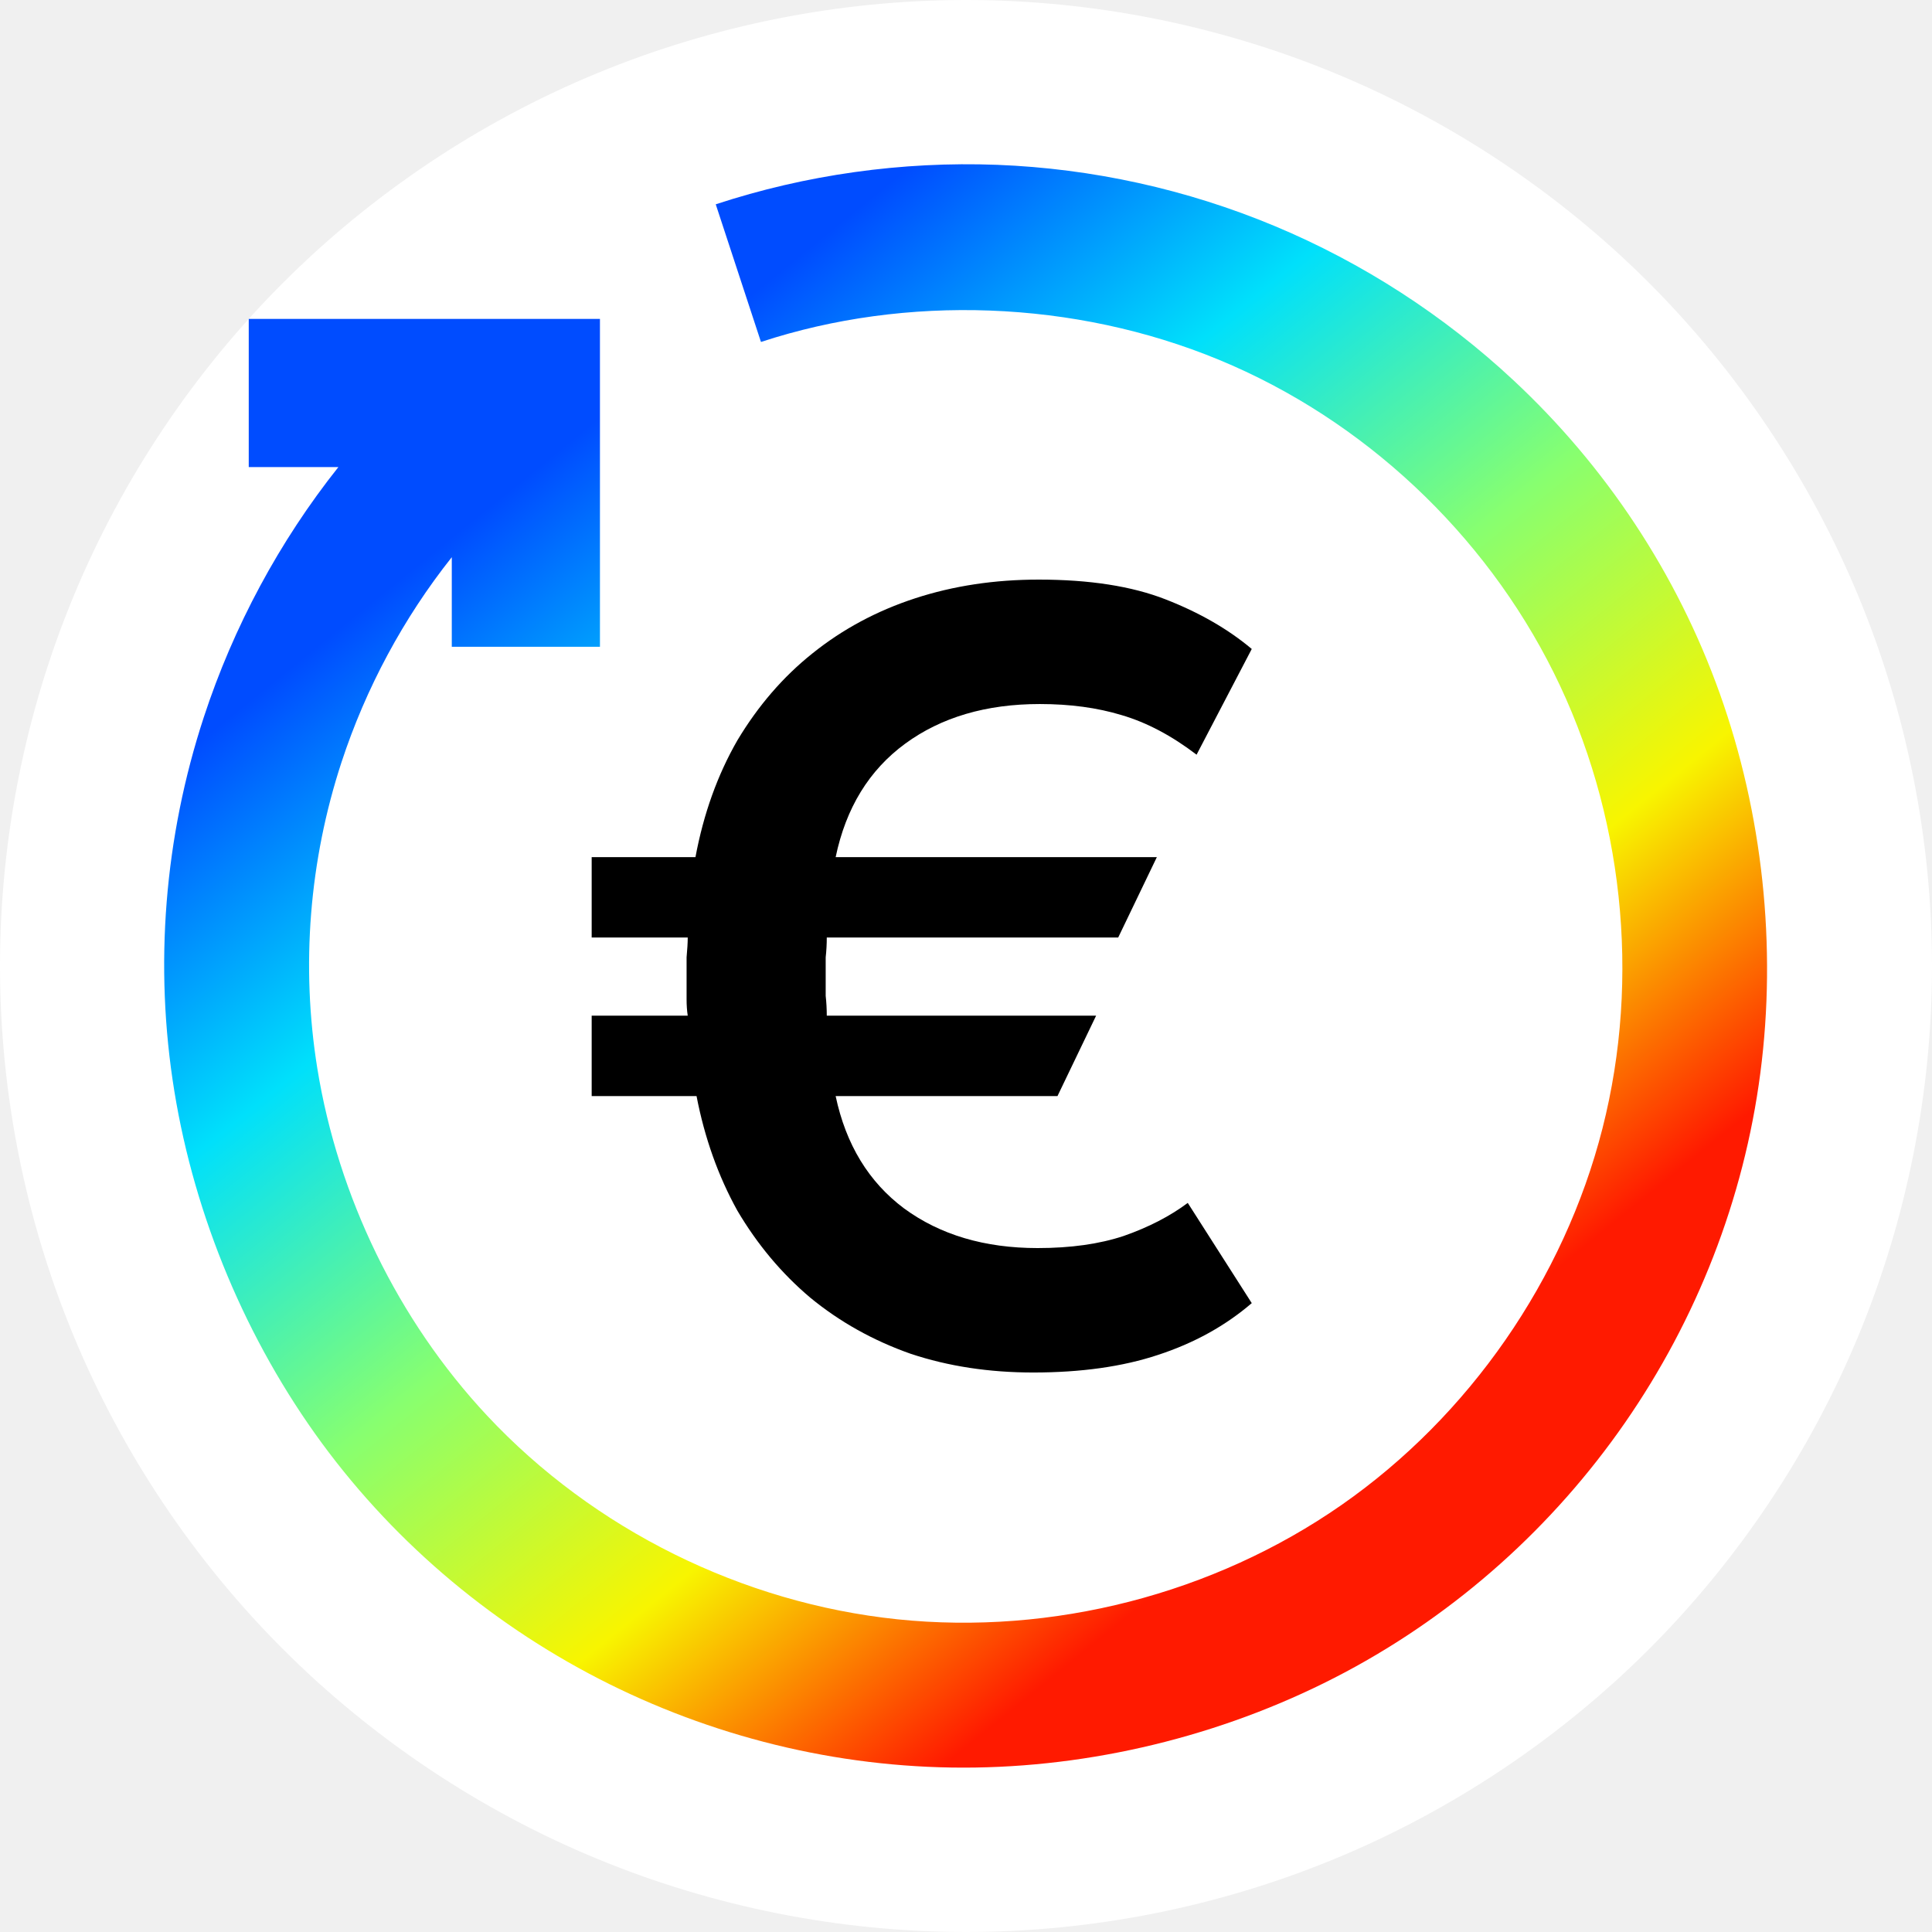
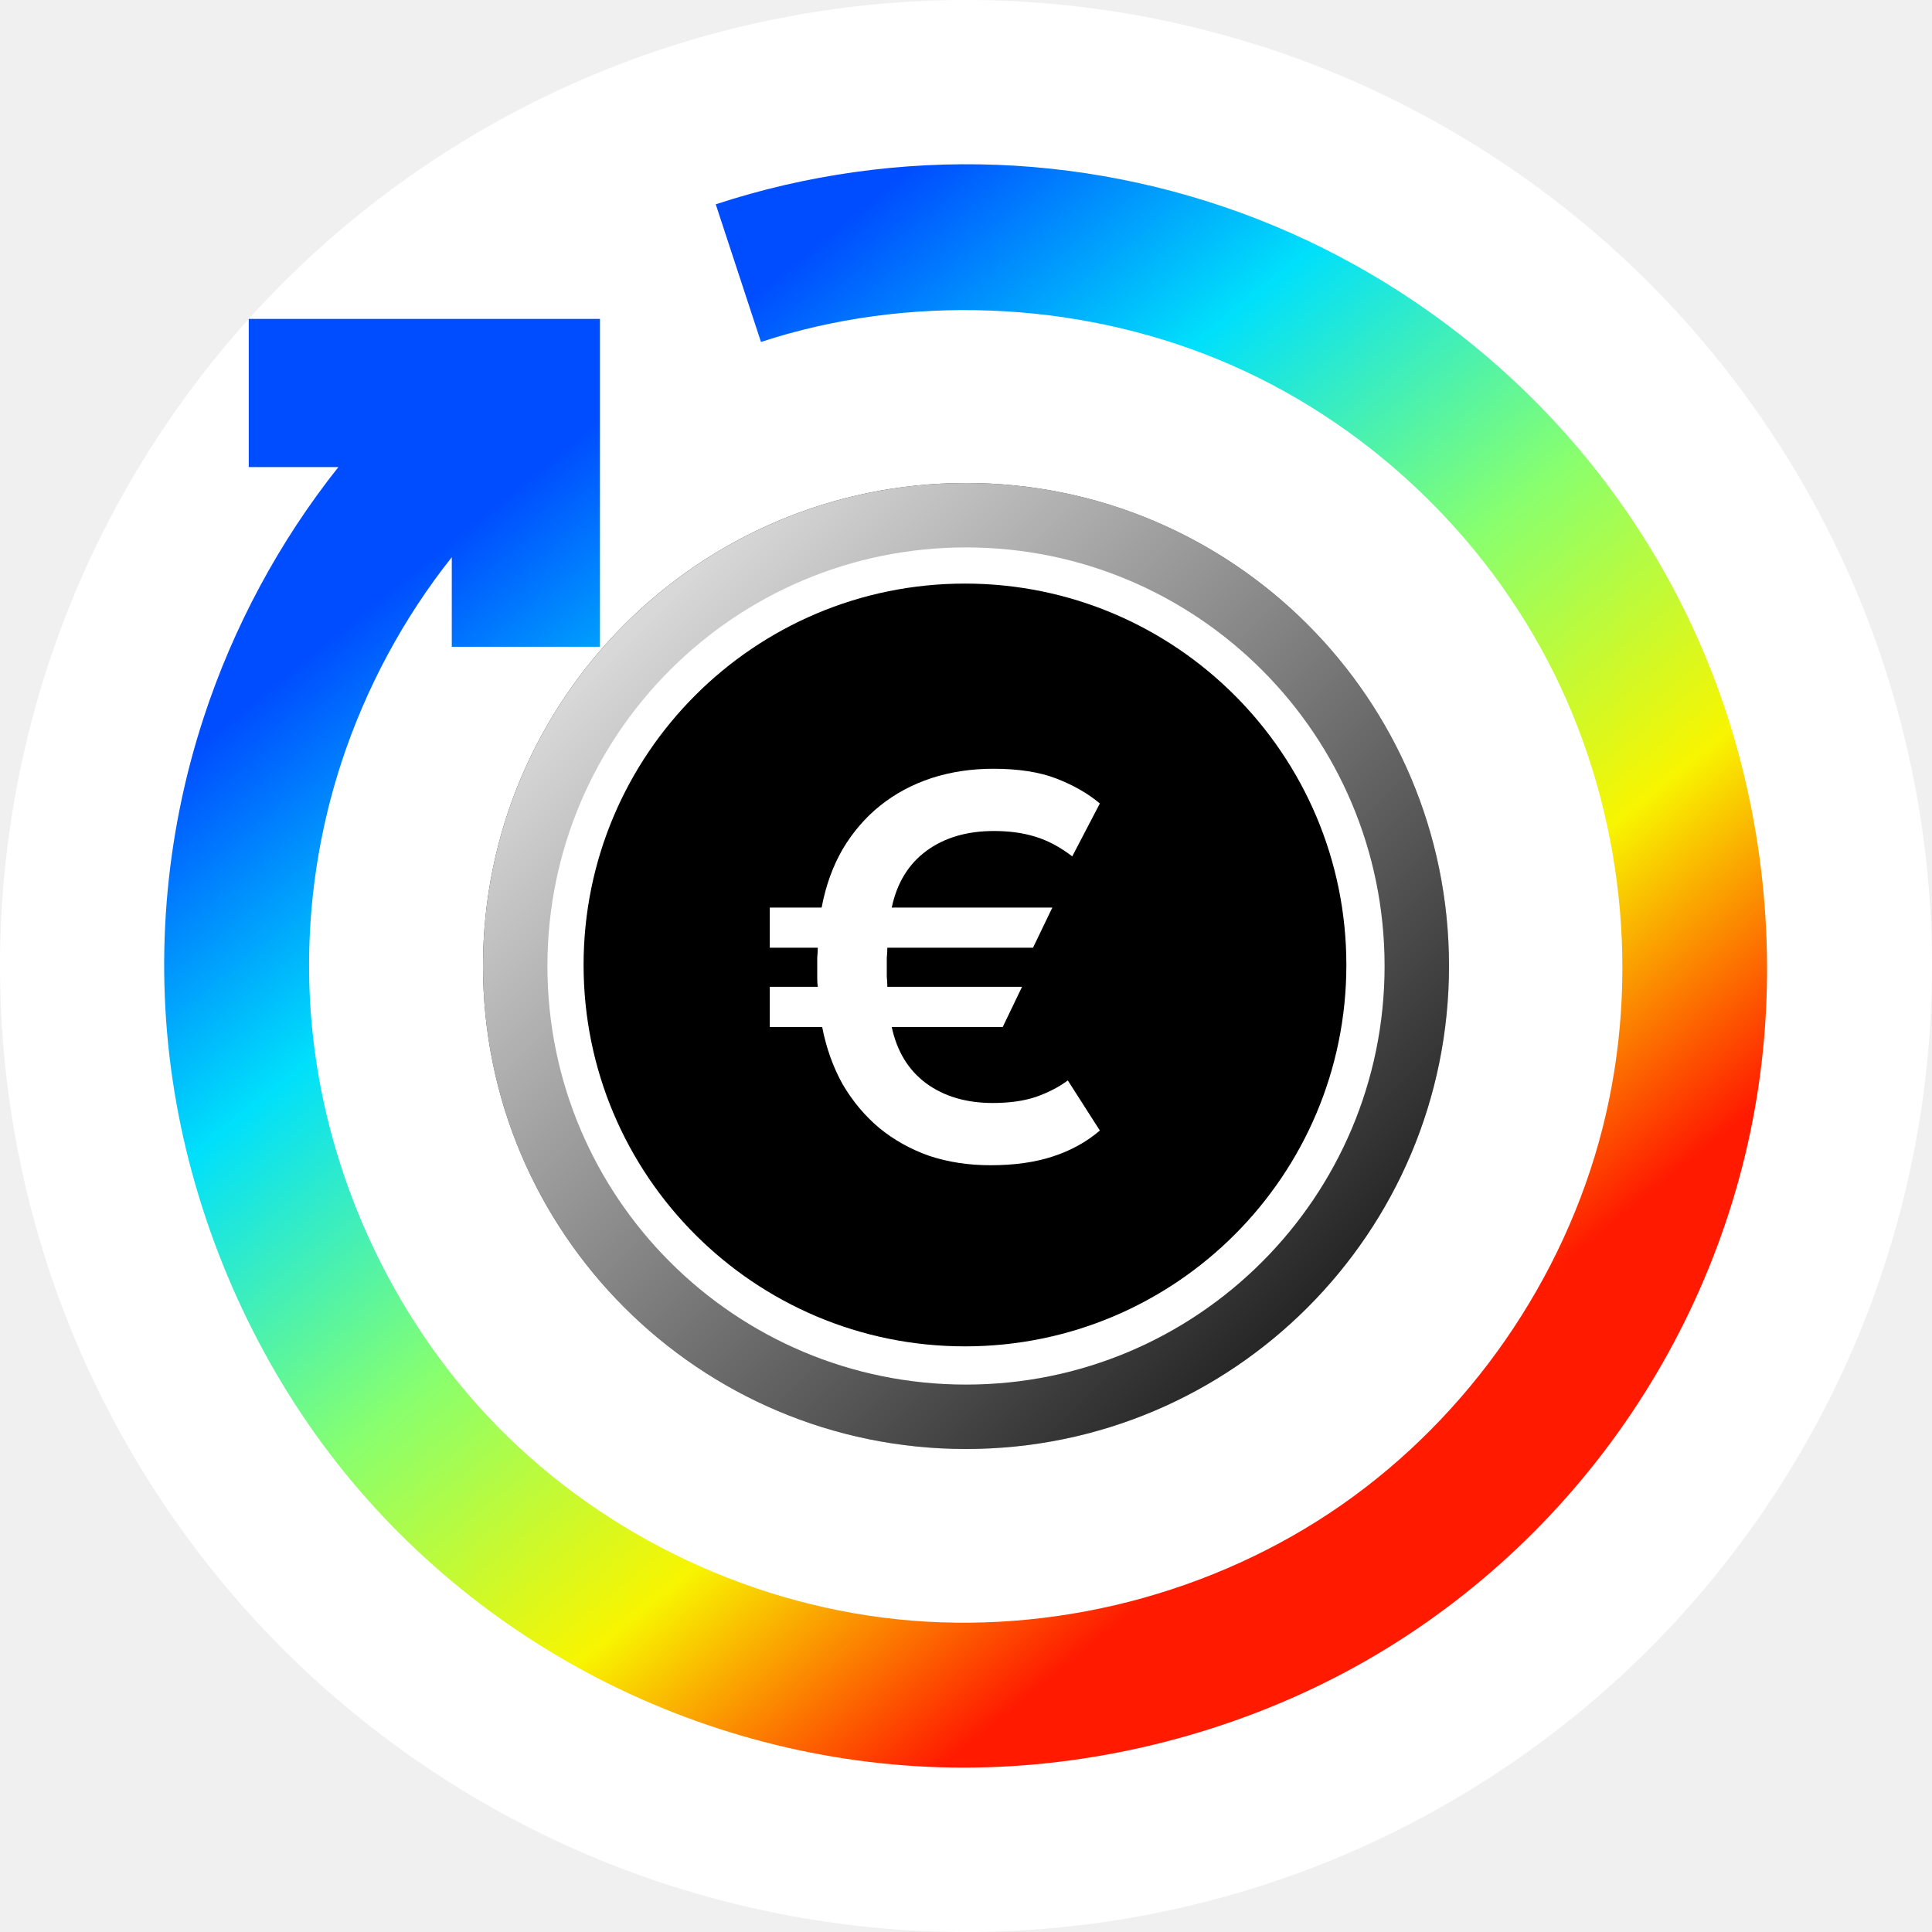
<svg xmlns="http://www.w3.org/2000/svg" width="32" height="32" viewBox="0 0 32 32" fill="none">
  <path fill-rule="evenodd" clip-rule="evenodd" d="M32 16C32 13.906 31.583 11.812 30.782 9.877C29.98 7.942 28.794 6.167 27.314 4.686C25.833 3.205 24.058 2.019 22.123 1.218C20.188 0.417 18.094 -6.10352e-05 16 -6.10352e-05C13.906 -6.10352e-05 11.812 0.417 9.877 1.218C7.942 2.019 6.167 3.205 4.686 4.686C3.205 6.167 2.019 7.942 1.218 9.877C0.416 11.812 0 13.906 0 16C0 18.094 0.416 20.188 1.218 22.123C2.019 24.058 3.205 25.833 4.686 27.314C6.167 28.794 7.942 29.981 9.877 30.782C11.812 31.583 13.906 32 16 32C18.094 32 20.188 31.583 22.123 30.782C24.058 29.981 25.833 28.794 27.314 27.314C28.794 25.833 29.98 24.058 30.782 22.123C31.583 20.188 32 18.094 32 16Z" fill="white" />
  <path fill-rule="evenodd" clip-rule="evenodd" d="M11.855 3.384C13.345 2.894 14.938 2.67 16.516 2.73C18.094 2.791 19.658 3.136 21.113 3.744C22.568 4.352 23.915 5.223 25.067 6.298C26.592 7.719 27.775 9.498 28.485 11.487C29.195 13.476 29.431 15.676 29.157 17.771C28.884 19.866 28.1 21.855 26.914 23.566C25.728 25.277 24.14 26.708 22.275 27.7C20.409 28.692 18.266 29.244 16.154 29.276C14.042 29.308 11.96 28.82 10.095 27.895C8.231 26.97 6.583 25.606 5.332 23.904C4.082 22.201 3.227 20.159 2.888 18.075C2.549 15.991 2.725 13.865 3.375 11.881C3.866 10.382 4.628 8.964 5.605 7.736H4.12V5.282H9.937V10.713H7.483V9.229C6.683 10.236 6.059 11.397 5.656 12.626C5.124 14.251 4.981 15.995 5.256 17.697C5.599 19.814 6.589 21.865 8.067 23.446C9.834 25.336 12.3 26.554 14.866 26.821C17.432 27.087 20.099 26.403 22.217 24.929C24.335 23.454 25.905 21.19 26.542 18.69C27.179 16.189 26.884 13.452 25.735 11.142C24.586 8.832 22.584 6.948 20.189 5.959C17.795 4.969 15.008 4.874 12.604 5.664L11.855 3.384Z" fill="url(#paint0_linear)" />
-   <path d="M17.113 22.733C16.382 22.733 15.706 22.63 15.084 22.423C14.462 22.204 13.908 21.894 13.42 21.493C12.945 21.092 12.543 20.611 12.213 20.052C11.896 19.48 11.671 18.848 11.537 18.155H9.8V16.823H11.391C11.378 16.738 11.372 16.647 11.372 16.55V15.857C11.384 15.723 11.391 15.613 11.391 15.528H9.8V14.197H11.519C11.653 13.479 11.884 12.835 12.213 12.263C12.555 11.692 12.969 11.211 13.457 10.822C13.956 10.421 14.523 10.117 15.157 9.91C15.791 9.703 16.473 9.6 17.205 9.6C18.046 9.6 18.747 9.709 19.307 9.928C19.868 10.147 20.343 10.421 20.733 10.749L19.819 12.5C19.405 12.184 18.99 11.965 18.576 11.844C18.174 11.722 17.723 11.661 17.223 11.661C16.333 11.661 15.59 11.88 14.992 12.318C14.395 12.756 14.011 13.382 13.841 14.197H19.161L18.521 15.528H13.694C13.694 15.638 13.688 15.747 13.676 15.857V16.495C13.688 16.604 13.694 16.714 13.694 16.823H18.155L17.515 18.155H13.841C14.011 18.957 14.389 19.578 14.974 20.015C15.571 20.453 16.309 20.672 17.186 20.672C17.735 20.672 18.21 20.605 18.613 20.471C19.027 20.326 19.38 20.143 19.673 19.924L20.733 21.584C20.294 21.961 19.776 22.247 19.179 22.442C18.594 22.636 17.905 22.733 17.113 22.733V22.733Z" fill="black" />
+   <circle cx="16" cy="16" r="8" fill="black" />
+   <circle cx="16" cy="16" r="8" fill="url(#paint1_linear)" />
+   <circle cx="16" cy="16" r="6.933" fill="white" />
+   <circle cx="15.983" cy="15.983" r="6.317" fill="black" />
+   <path d="M16.407 19.3C16.041 19.3 15.703 19.248 15.392 19.145C15.081 19.035 14.804 18.881 14.56 18.68C14.322 18.479 14.121 18.239 13.957 17.959C13.798 17.674 13.685 17.357 13.618 17.011H12.75V16.345H13.545C13.539 16.302 13.536 16.257 13.536 16.208V15.862C13.542 15.795 13.545 15.74 13.545 15.697H12.75V15.032H13.609C13.676 14.673 13.792 14.351 13.957 14.065C14.127 13.779 14.335 13.539 14.578 13.344C14.828 13.144 15.112 12.992 15.428 12.888C15.745 12.785 16.087 12.733 16.452 12.733C16.873 12.733 17.223 12.788 17.504 12.898C17.784 13.007 18.022 13.144 18.217 13.308L17.76 14.184C17.552 14.025 17.345 13.916 17.138 13.855C16.937 13.794 16.711 13.764 16.462 13.764C16.017 13.764 15.645 13.873 15.346 14.092C15.048 14.311 14.856 14.624 14.77 15.032H17.43L17.11 15.697H14.697C14.697 15.752 14.694 15.807 14.688 15.862V16.181C14.694 16.236 14.697 16.29 14.697 16.345H16.928L16.608 17.011H14.77C14.856 17.412 15.044 17.722 15.337 17.941C15.636 18.16 16.004 18.269 16.443 18.269C16.717 18.269 16.955 18.236 17.156 18.169C17.363 18.096 17.54 18.005 17.686 17.895L18.217 18.725C17.997 18.914 17.738 19.057 17.44 19.154C17.147 19.251 16.803 19.3 16.407 19.3V19.3Z" fill="white" />
  <defs>
    <linearGradient id="paint0_linear" x1="2.043" y1="13.297" x2="15.222" y2="29.576" gradientUnits="userSpaceOnUse">
      <stop stop-color="#004CFF" />
      <stop offset="0.252" stop-color="#00E0FB" />
      <stop offset="0.506" stop-color="#87FF70" />
      <stop offset="0.755" stop-color="#F8F500" />
      <stop offset="1" stop-color="#FF1A00" />
    </linearGradient>
+     <linearGradient id="paint1_linear" x1="8" y1="8" x2="24" y2="24" gradientUnits="userSpaceOnUse">
+       <stop stop-color="white" />
+       <stop offset="1" stop-color="white" stop-opacity="0" />
+     </linearGradient>
  </defs>
</svg>
